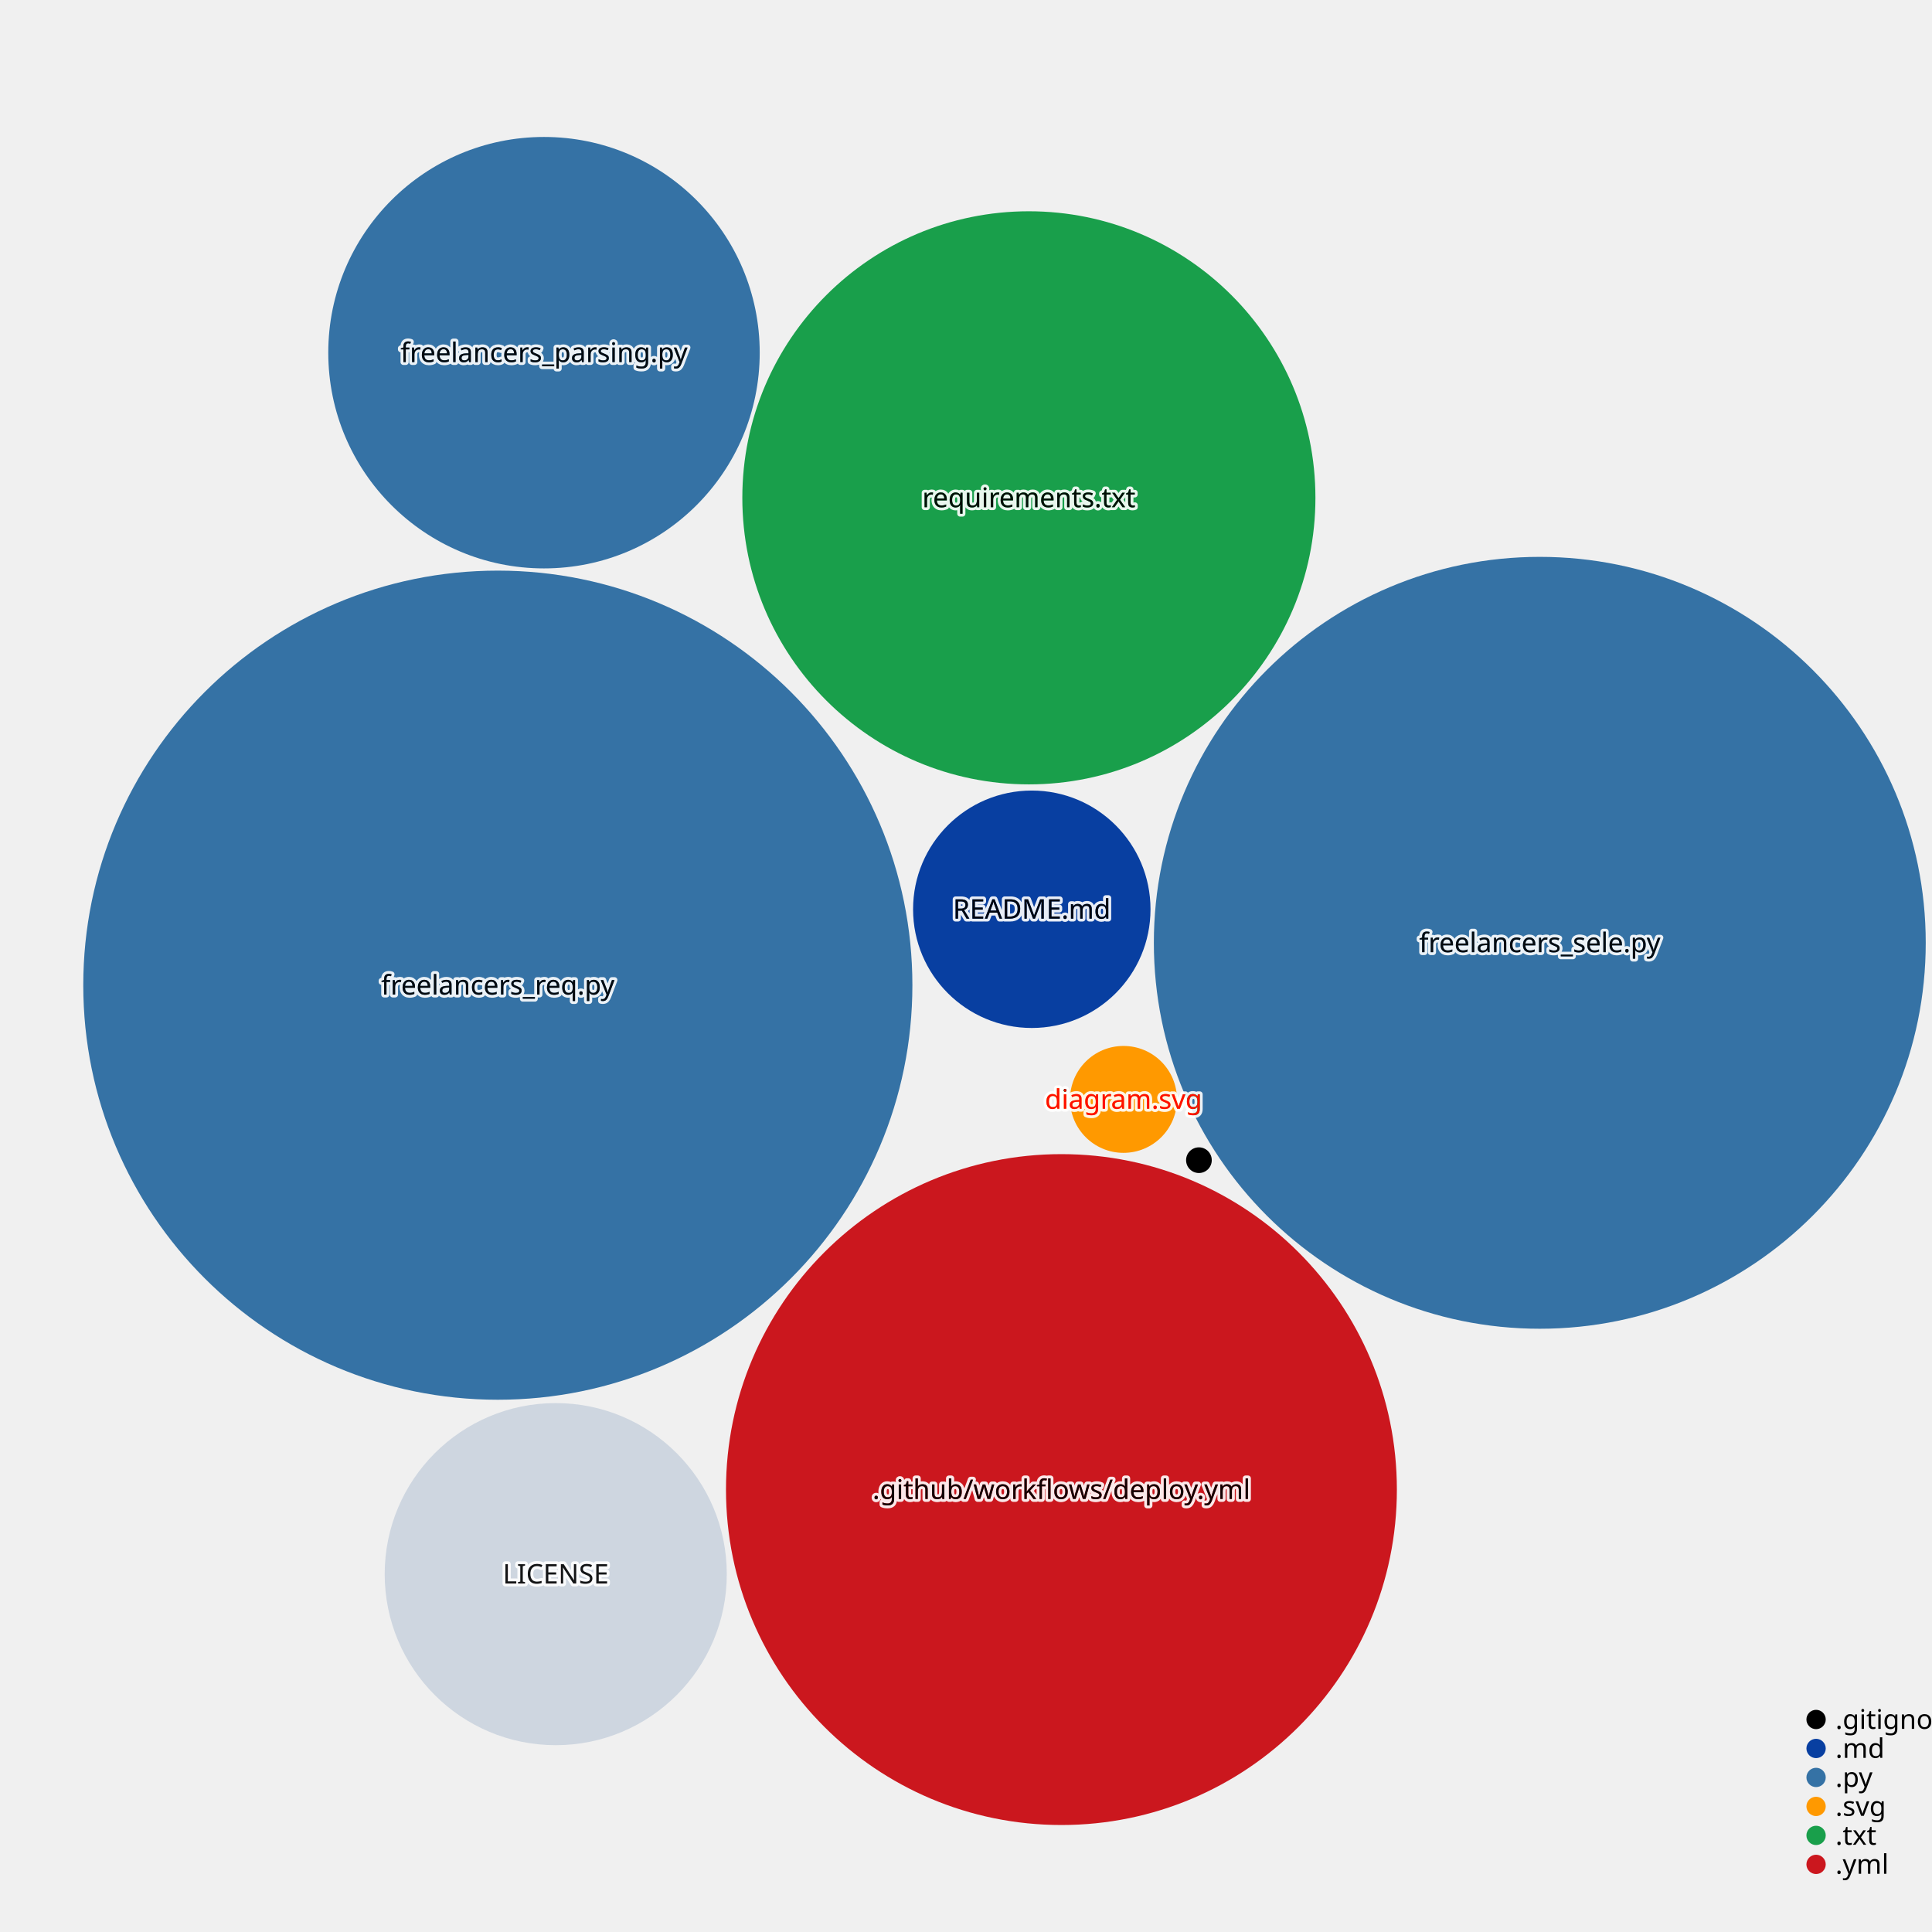
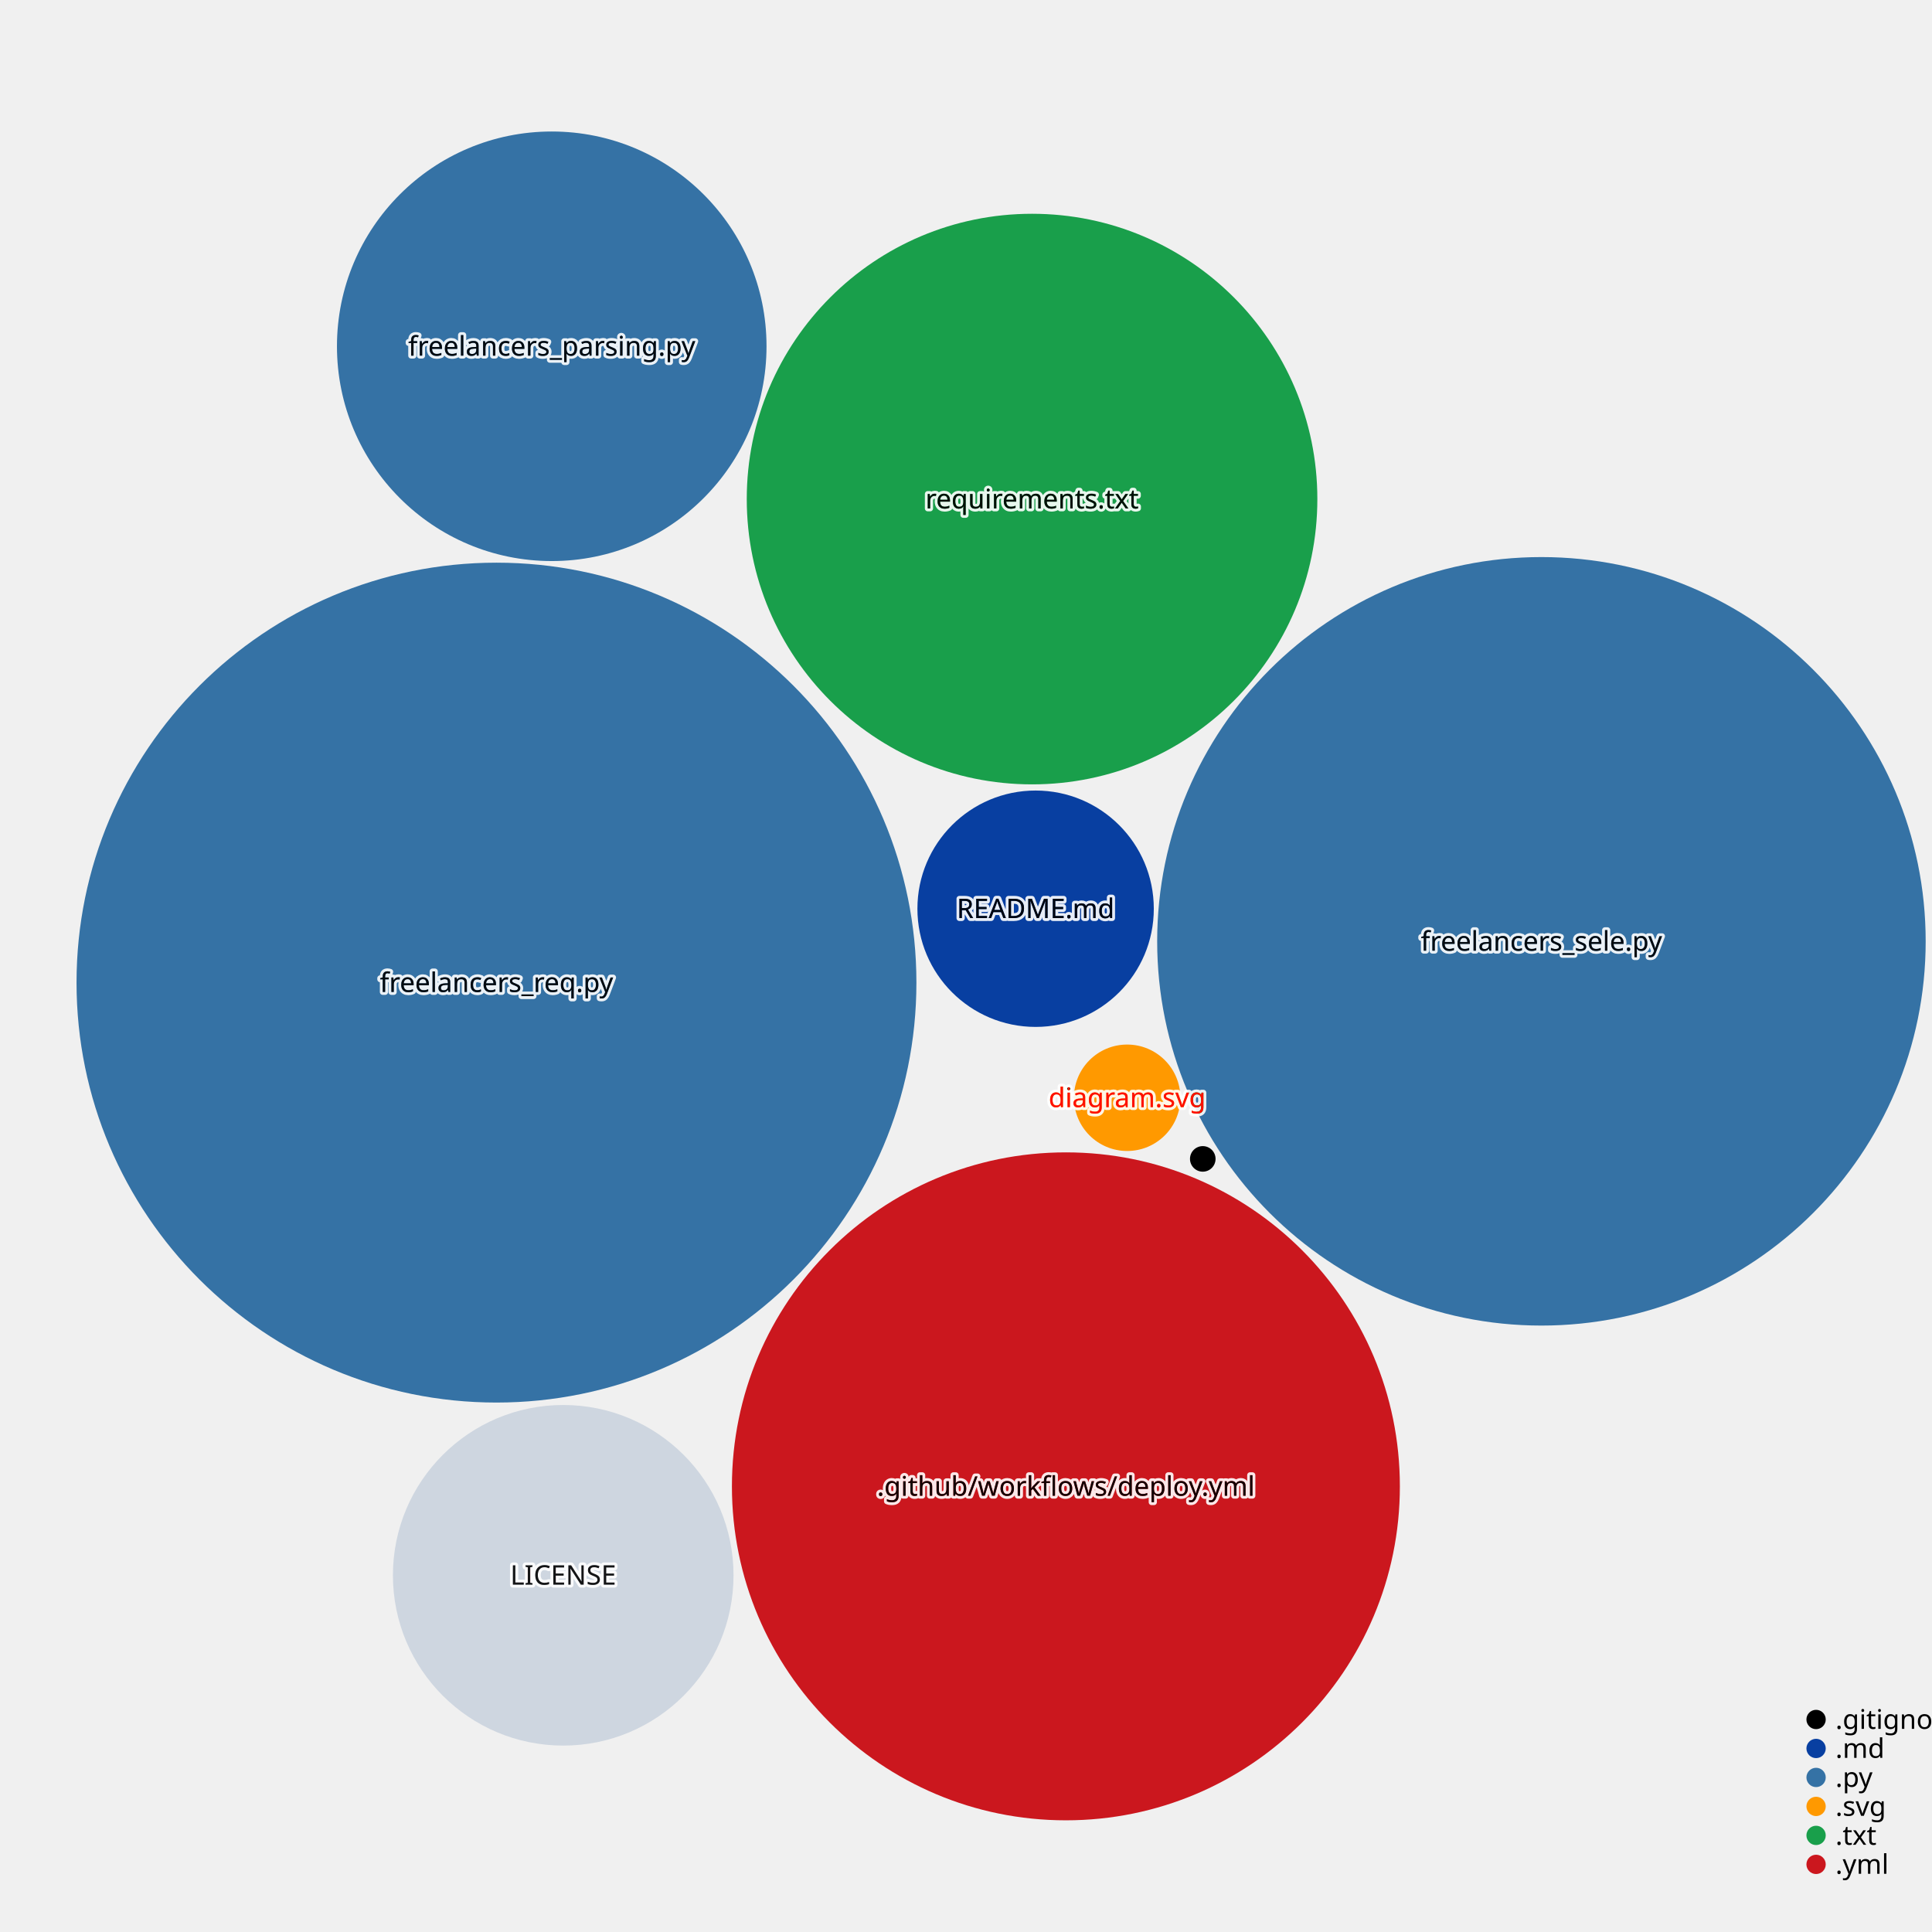
<svg xmlns="http://www.w3.org/2000/svg" width="1000" height="1000" style="background:white;font-family:sans-serif;overflow:visible">
  <defs>
    <filter id="glow" x="-50%" y="-50%" width="200%" height="200%">
      <feGaussianBlur stdDeviation="4" result="coloredBlur" />
      <feMerge>
        <feMergeNode in="coloredBlur" />
        <feMergeNode in="SourceGraphic" />
      </feMerge>
    </filter>
  </defs>
-   <g style="fill:#3572A5;transition:transform 0s ease-out, fill 0.1s ease-out" transform="translate(257.6762, 509.9278)">
-     <circle style="transition:all 0.5s ease-out" r="214.576" stroke-width="0" stroke="#374151" />
+   <g style="fill:#3572A5;transition:transform 0s ease-out, fill 0.1s ease-out" transform="translate(256.9739, 508.5978)">
+     <circle style="transition:all 0.5s ease-out" r="217.36" stroke-width="0" stroke="#374151" />
  </g>
-   <g style="fill:#3572A5;transition:transform 0s ease-out, fill 0.1s ease-out" transform="translate(796.9954, 487.9948)">
-     <circle style="transition:all 0.5s ease-out" r="199.762" stroke-width="0" stroke="#374151" />
+   <g style="fill:#3572A5;transition:transform 0s ease-out, fill 0.1s ease-out" transform="translate(797.8396, 487.2271)">
+     <circle style="transition:all 0.5s ease-out" r="198.887" stroke-width="0" stroke="#374151" />
  </g>
-   <g style="fill:#cb171e;transition:transform 0s ease-out, fill 0.1s ease-out" transform="translate(549.3954, 770.9996)">
-     <circle style="transition:all 0.5s ease-out" r="173.625" stroke-width="0" stroke="#374151" />
+   <g style="fill:#cb171e;transition:transform 0s ease-out, fill 0.1s ease-out" transform="translate(551.7064, 769.3294)">
+     <circle style="transition:all 0.5s ease-out" r="172.864" stroke-width="0" stroke="#374151" />
  </g>
-   <g style="fill:#199f4b;transition:transform 0s ease-out, fill 0.1s ease-out" transform="translate(532.5441, 257.6744)">
-     <circle style="transition:all 0.5s ease-out" r="148.319" stroke-width="0" stroke="#374151" />
+   <g style="fill:#199f4b;transition:transform 0s ease-out, fill 0.1s ease-out" transform="translate(534.1901, 258.3185)">
+     <circle style="transition:all 0.5s ease-out" r="147.669" stroke-width="0" stroke="#374151" />
  </g>
-   <g style="fill:#3572A5;transition:transform 0s ease-out, fill 0.1s ease-out" transform="translate(281.5701, 182.5464)">
-     <circle style="transition:all 0.5s ease-out" r="111.658" stroke-width="0" stroke="#374151" />
+   <g style="fill:#3572A5;transition:transform 0s ease-out, fill 0.1s ease-out" transform="translate(285.5807, 179.235)">
+     <circle style="transition:all 0.5s ease-out" r="111.169" stroke-width="0" stroke="#374151" />
  </g>
-   <g style="fill:#CED6E0;transition:transform 0s ease-out, fill 0.1s ease-out" transform="translate(287.6524, 814.7705)">
-     <circle style="transition:all 0.5s ease-out" r="88.534" stroke-width="0" stroke="#374151" />
+   <g style="fill:#CED6E0;transition:transform 0s ease-out, fill 0.1s ease-out" transform="translate(291.5232, 815.3676)">
+     <circle style="transition:all 0.5s ease-out" r="88.146" stroke-width="0" stroke="#374151" />
  </g>
-   <g style="fill:#083fa1;transition:transform 0s ease-out, fill 0.1s ease-out" transform="translate(534.0536, 470.6336)">
-     <circle style="transition:all 0.5s ease-out" r="61.446" stroke-width="0" stroke="#374151" />
+   <g style="fill:#083fa1;transition:transform 0s ease-out, fill 0.1s ease-out" transform="translate(536.0297, 470.3557)">
+     <circle style="transition:all 0.5s ease-out" r="61.176" stroke-width="0" stroke="#374151" />
  </g>
-   <g style="fill:#ff9900;transition:transform 0s ease-out, fill 0.1s ease-out" transform="translate(581.5228, 569.0475)">
-     <circle style="transition:all 0.5s ease-out" r="27.666" stroke-width="0" stroke="#374151" />
+   <g style="fill:#ff9900;transition:transform 0s ease-out, fill 0.1s ease-out" transform="translate(583.4143, 568.204)">
+     <circle style="transition:all 0.5s ease-out" r="27.545" stroke-width="0" stroke="#374151" />
  </g>
-   <g style="fill:#000000;transition:transform 0s ease-out, fill 0.1s ease-out" transform="translate(620.5635, 600.5079)">
-     <circle style="transition:all 0.5s ease-out" r="6.645" stroke-width="0" stroke="#374151" />
+   <g style="fill:#000000;transition:transform 0s ease-out, fill 0.1s ease-out" transform="translate(622.5554, 599.8406)">
+     <circle style="transition:all 0.5s ease-out" r="6.616" stroke-width="0" stroke="#374151" />
  </g>
-   <g style="fill:#3572A5;transition:transform 0s ease-out" transform="translate(257.6762, 509.9278)">
+   <g style="fill:#3572A5;transition:transform 0s ease-out" transform="translate(256.9739, 508.5978)">
    <text style="pointer-events:none;opacity:0.9;font-size:14px;font-weight:500;transition:all 0.5s ease-out" fill="#4B5563" text-anchor="middle" dominant-baseline="middle" stroke="white" stroke-width="3" stroke-linejoin="round">freelancers_req.py</text>
    <text style="pointer-events:none;opacity:1;font-size:14px;font-weight:500;transition:all 0.5s ease-out" text-anchor="middle" dominant-baseline="middle">freelancers_req.py</text>
    <text style="pointer-events:none;opacity:0.9;font-size:14px;font-weight:500;mix-blend-mode:color-burn;transition:all 0.5s ease-out" fill="#110101" text-anchor="middle" dominant-baseline="middle">freelancers_req.py</text>
  </g>
-   <g style="fill:#3572A5;transition:transform 0s ease-out" transform="translate(796.9954, 487.9948)">
+   <g style="fill:#3572A5;transition:transform 0s ease-out" transform="translate(797.8396, 487.2271)">
    <text style="pointer-events:none;opacity:0.9;font-size:14px;font-weight:500;transition:all 0.5s ease-out" fill="#4B5563" text-anchor="middle" dominant-baseline="middle" stroke="white" stroke-width="3" stroke-linejoin="round">freelancers_sele.py</text>
    <text style="pointer-events:none;opacity:1;font-size:14px;font-weight:500;transition:all 0.5s ease-out" text-anchor="middle" dominant-baseline="middle">freelancers_sele.py</text>
    <text style="pointer-events:none;opacity:0.9;font-size:14px;font-weight:500;mix-blend-mode:color-burn;transition:all 0.5s ease-out" fill="#110101" text-anchor="middle" dominant-baseline="middle">freelancers_sele.py</text>
  </g>
-   <g style="fill:#cb171e;transition:transform 0s ease-out" transform="translate(549.3954, 770.9996)">
+   <g style="fill:#cb171e;transition:transform 0s ease-out" transform="translate(551.7064, 769.3294)">
    <text style="pointer-events:none;opacity:0.9;font-size:14px;font-weight:500;transition:all 0.5s ease-out" fill="#4B5563" text-anchor="middle" dominant-baseline="middle" stroke="white" stroke-width="3" stroke-linejoin="round">.github/workflows/deploy.yml</text>
    <text style="pointer-events:none;opacity:1;font-size:14px;font-weight:500;transition:all 0.5s ease-out" text-anchor="middle" dominant-baseline="middle">.github/workflows/deploy.yml</text>
    <text style="pointer-events:none;opacity:0.9;font-size:14px;font-weight:500;mix-blend-mode:color-burn;transition:all 0.5s ease-out" fill="#110101" text-anchor="middle" dominant-baseline="middle">.github/workflows/deploy.yml</text>
  </g>
-   <g style="fill:#199f4b;transition:transform 0s ease-out" transform="translate(532.5441, 257.6744)">
+   <g style="fill:#199f4b;transition:transform 0s ease-out" transform="translate(534.1901, 258.3185)">
    <text style="pointer-events:none;opacity:0.9;font-size:14px;font-weight:500;transition:all 0.5s ease-out" fill="#4B5563" text-anchor="middle" dominant-baseline="middle" stroke="white" stroke-width="3" stroke-linejoin="round">requirements.txt</text>
    <text style="pointer-events:none;opacity:1;font-size:14px;font-weight:500;transition:all 0.5s ease-out" text-anchor="middle" dominant-baseline="middle">requirements.txt</text>
    <text style="pointer-events:none;opacity:0.9;font-size:14px;font-weight:500;mix-blend-mode:color-burn;transition:all 0.5s ease-out" fill="#110101" text-anchor="middle" dominant-baseline="middle">requirements.txt</text>
  </g>
-   <g style="fill:#3572A5;transition:transform 0s ease-out" transform="translate(281.5701, 182.5464)">
+   <g style="fill:#3572A5;transition:transform 0s ease-out" transform="translate(285.5807, 179.235)">
    <text style="pointer-events:none;opacity:0.9;font-size:14px;font-weight:500;transition:all 0.5s ease-out" fill="#4B5563" text-anchor="middle" dominant-baseline="middle" stroke="white" stroke-width="3" stroke-linejoin="round">freelancers_parsing.py</text>
    <text style="pointer-events:none;opacity:1;font-size:14px;font-weight:500;transition:all 0.5s ease-out" text-anchor="middle" dominant-baseline="middle">freelancers_parsing.py</text>
    <text style="pointer-events:none;opacity:0.9;font-size:14px;font-weight:500;mix-blend-mode:color-burn;transition:all 0.5s ease-out" fill="#110101" text-anchor="middle" dominant-baseline="middle">freelancers_parsing.py</text>
  </g>
-   <g style="fill:#CED6E0;transition:transform 0s ease-out" transform="translate(287.6524, 814.7705)">
+   <g style="fill:#CED6E0;transition:transform 0s ease-out" transform="translate(291.5232, 815.3676)">
    <text style="pointer-events:none;opacity:0.9;font-size:14px;font-weight:500;transition:all 0.5s ease-out" fill="#4B5563" text-anchor="middle" dominant-baseline="middle" stroke="white" stroke-width="3" stroke-linejoin="round">LICENSE</text>
    <text style="pointer-events:none;opacity:1;font-size:14px;font-weight:500;transition:all 0.5s ease-out" text-anchor="middle" dominant-baseline="middle">LICENSE</text>
    <text style="pointer-events:none;opacity:0.9;font-size:14px;font-weight:500;mix-blend-mode:color-burn;transition:all 0.5s ease-out" fill="#110101" text-anchor="middle" dominant-baseline="middle">LICENSE</text>
  </g>
-   <g style="fill:#083fa1;transition:transform 0s ease-out" transform="translate(534.0536, 470.6336)">
+   <g style="fill:#083fa1;transition:transform 0s ease-out" transform="translate(536.0297, 470.3557)">
    <text style="pointer-events:none;opacity:0.9;font-size:14px;font-weight:500;transition:all 0.5s ease-out" fill="#4B5563" text-anchor="middle" dominant-baseline="middle" stroke="white" stroke-width="3" stroke-linejoin="round">README.md</text>
    <text style="pointer-events:none;opacity:1;font-size:14px;font-weight:500;transition:all 0.5s ease-out" text-anchor="middle" dominant-baseline="middle">README.md</text>
    <text style="pointer-events:none;opacity:0.9;font-size:14px;font-weight:500;mix-blend-mode:color-burn;transition:all 0.5s ease-out" fill="#110101" text-anchor="middle" dominant-baseline="middle">README.md</text>
  </g>
-   <g style="fill:#ff9900;transition:transform 0s ease-out" transform="translate(581.5228, 569.0475)">
+   <g style="fill:#ff9900;transition:transform 0s ease-out" transform="translate(583.4143, 568.204)">
    <text style="pointer-events:none;opacity:0.9;font-size:14px;font-weight:500;transition:all 0.5s ease-out" fill="#4B5563" text-anchor="middle" dominant-baseline="middle" stroke="white" stroke-width="3" stroke-linejoin="round">diagram.svg</text>
    <text style="pointer-events:none;opacity:1;font-size:14px;font-weight:500;transition:all 0.5s ease-out" text-anchor="middle" dominant-baseline="middle">diagram.svg</text>
    <text style="pointer-events:none;opacity:0.9;font-size:14px;font-weight:500;mix-blend-mode:color-burn;transition:all 0.5s ease-out" fill="#110101" text-anchor="middle" dominant-baseline="middle">diagram.svg</text>
  </g>
  <g transform="translate(940, 890)">
    <g transform="translate(0, 0)">
      <circle r="5" fill="#000000" />
      <text x="10" style="font-size:14px;font-weight:300" dominant-baseline="middle">.gitignore</text>
    </g>
    <g transform="translate(0, 15)">
      <circle r="5" fill="#083fa1" />
      <text x="10" style="font-size:14px;font-weight:300" dominant-baseline="middle">.md</text>
    </g>
    <g transform="translate(0, 30)">
      <circle r="5" fill="#3572A5" />
      <text x="10" style="font-size:14px;font-weight:300" dominant-baseline="middle">.py</text>
    </g>
    <g transform="translate(0, 45)">
      <circle r="5" fill="#ff9900" />
      <text x="10" style="font-size:14px;font-weight:300" dominant-baseline="middle">.svg</text>
    </g>
    <g transform="translate(0, 60)">
      <circle r="5" fill="#199f4b" />
      <text x="10" style="font-size:14px;font-weight:300" dominant-baseline="middle">.txt</text>
    </g>
    <g transform="translate(0, 75)">
      <circle r="5" fill="#cb171e" />
      <text x="10" style="font-size:14px;font-weight:300" dominant-baseline="middle">.yml</text>
    </g>
    <g fill="#9CA3AF" style="font-weight:300;font-style:italic;font-size:12px">each dot sized by file size</g>
  </g>
</svg>
